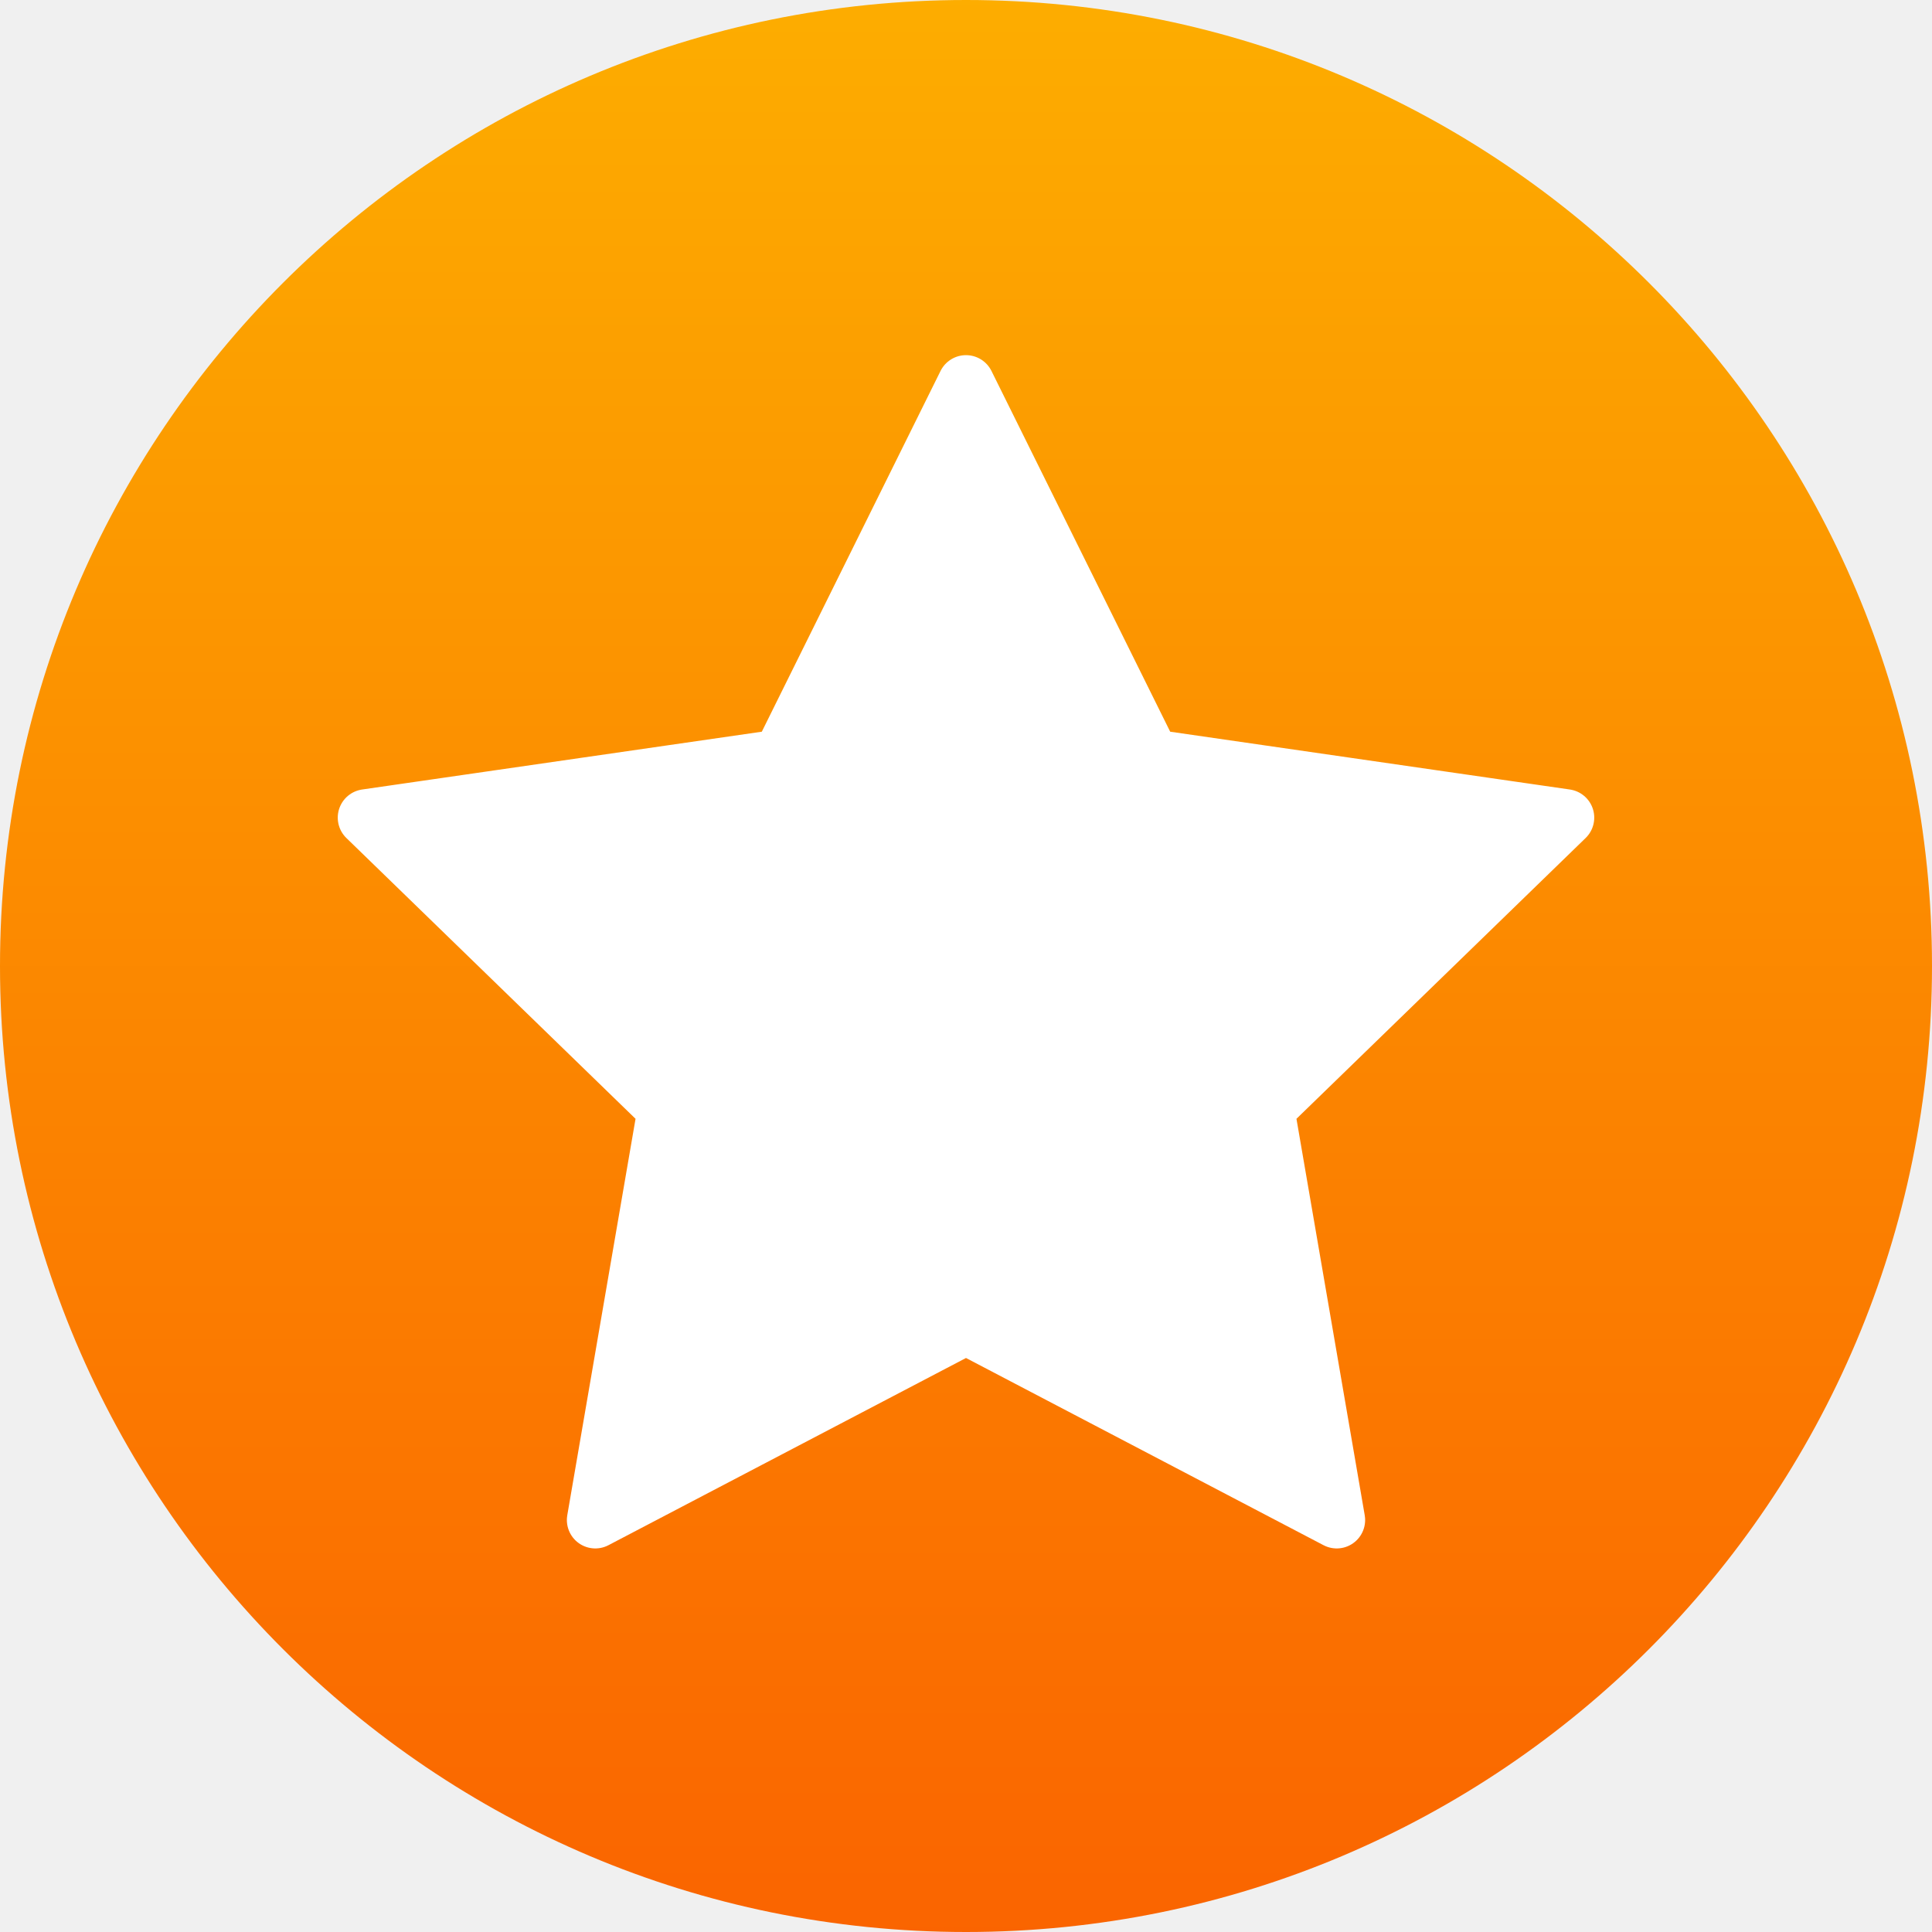
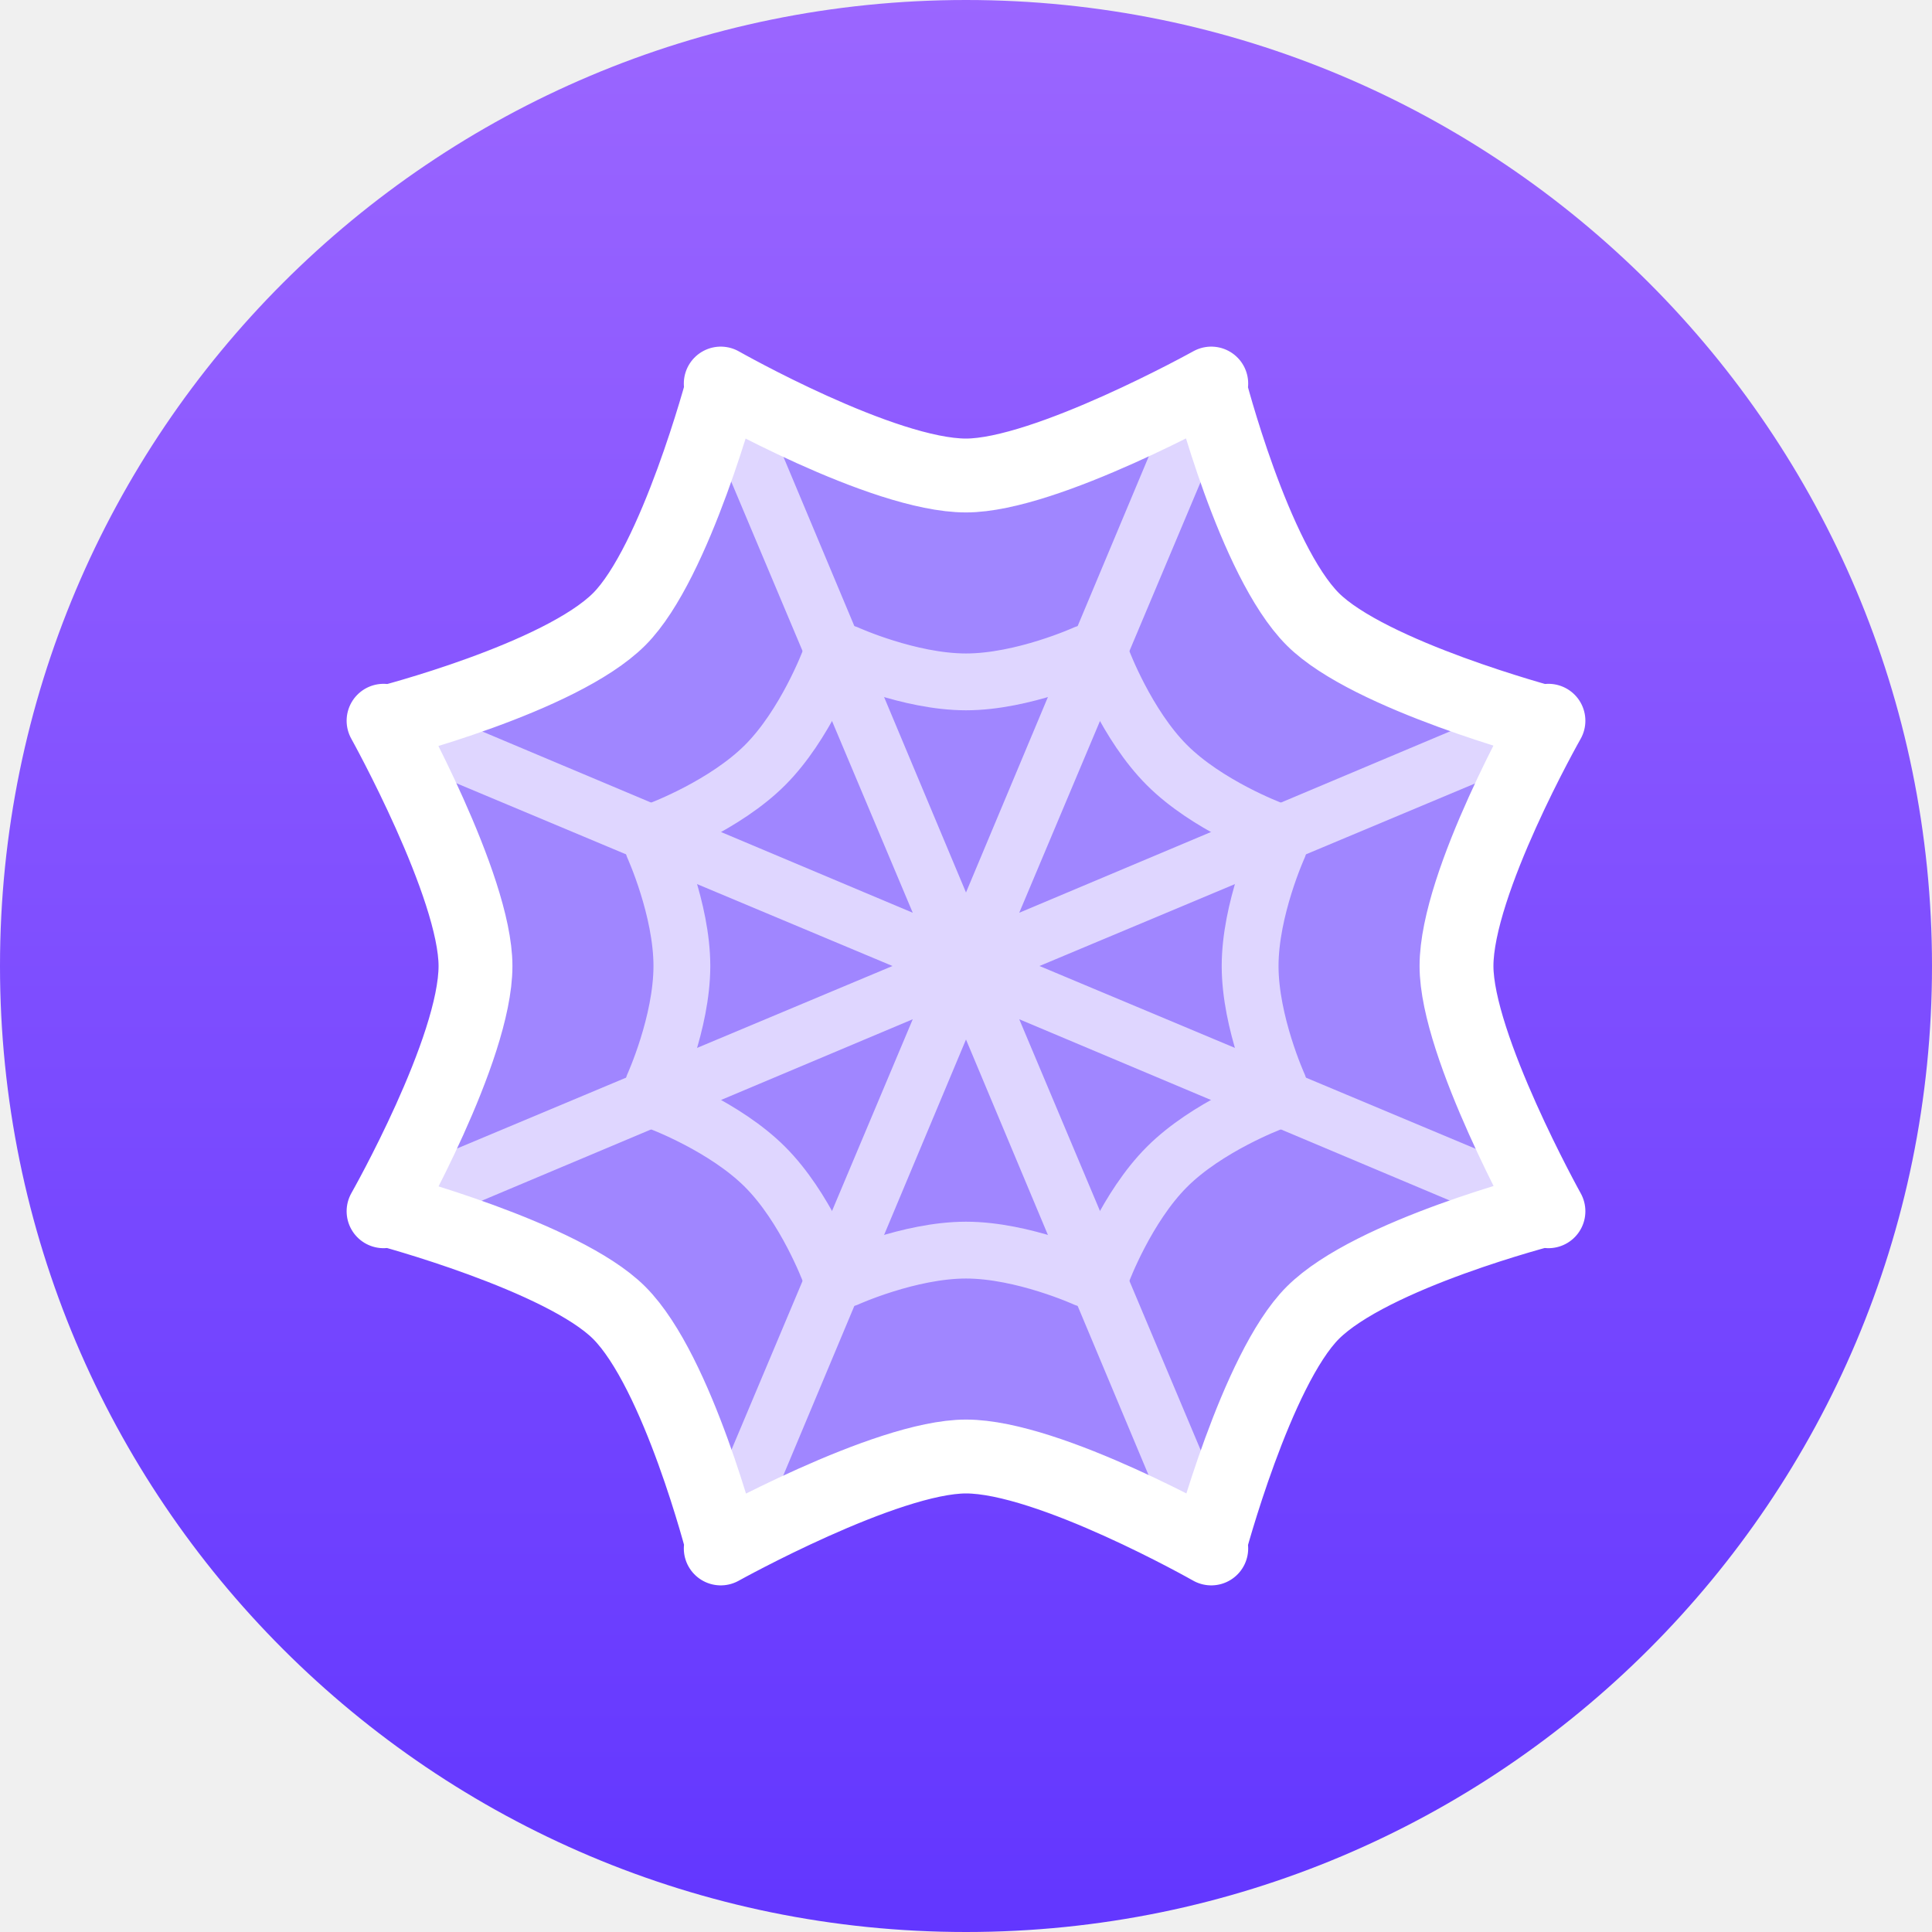
<svg xmlns="http://www.w3.org/2000/svg" viewBox="0 0 34 34">
  <defs>
    <linearGradient x1="50%" y1="0%" x2="50%" y2="100%" id="a">
-       <stop stop-color="#FDAD00" offset="0%" />
-       <stop stop-color="#FA6400" offset="100%" />
+       <stop stop-color="#9B66FF" offset="0%" />
+       <stop stop-color="#6236FF" offset="100%" />
    </linearGradient>
  </defs>
-   <g transform="translate(-20, -500) translate(20, 500)" fill="none" fill-rule="evenodd">
+   <g transform="translate(-20, -560) translate(20, 560)" fill="none" fill-rule="evenodd">
    <circle cx="17" cy="17" r="17" fill="url(#a)" />
-     <polygon points="11 17.334 4.476 20.75 5.722 13.514 .444 8.389 7.738 7.334 11 .75 14.262 7.334 21.556 8.389 16.278 13.514 17.524 20.75" transform="translate(6, 6)" stroke-linecap="round" stroke="#FFFFFF" fill="#FFFFFF" stroke-linejoin="round" />
+     <g transform="translate(3, 2)">
+       <g transform="translate(3, 4)">
+         <path d="M1,7 C3.5,5 6,6 7,1 C7,1 11,3.5 15,1 C15,1 17.5,7 21,7 C21,7 18.5,10.5 21,15 C21,15 16.5,15.5 15.5,21 C15.5,21 10.5,18 7,21 C7,21 6.5,17 1,15.5 C1,14.5 4,11 1,7 Z" fill="#A086FF" />
+         <g transform="translate(1, 1)" stroke="#DFD6FF" stroke-linecap="round">
+           <path d="M14,0.5 L10,10 L6,0.5 M19.468,6.032 L10,10 L13.968,0.532 M19.5,14 L10,10 L19.5,6 M13.968,19.468 L10,10 L19.468,13.968 M6,19.5 L10,10 L14,19.5 M0.532,13.968 L10,10 L6.032,19.468 M0.5,6 L10,10 L0.5,14 M6.032,0.532 L10,10 L0.532,6.032" stroke-linejoin="round" />
+           <path d="M7.9,4.5 C7.9,4.5 9,5 10,5 C11,5 12.1,4.5 12.1,4.5 M12.404,4.626 C12.404,4.626 12.828,5.757 13.536,6.464 C14.243,7.172 15.374,7.596 15.374,7.596 M15.5,7.9 C15.5,7.9 15,9 15,10 C15,11 15.5,12.1 15.5,12.1 M15.374,12.404 C15.374,12.404 14.243,12.828 13.536,13.536 C12.828,14.243 12.404,15.374 12.404,15.374 M12.1,15.5 C12.1,15.5 11,15 10,15 C9,15 7.9,15.5 7.9,15.5 M7.596,15.374 C7.596,15.374 7.172,14.243 6.464,13.536 C5.757,12.828 4.626,12.404 4.626,12.404 M4.5,12.1 C4.5,12.1 5,11 5,10 C5,9 4.5,7.9 4.5,7.9 M4.626,7.596 C4.626,7.596 5.757,7.172 6.464,6.464 C7.172,5.757 7.596,4.626 7.596,4.626" />
+         </g>
+         <path d="M6.684,0.75 C6.684,0.75 9.531,2.368 11,2.368 C12.408,2.368 15.316,0.75 15.316,0.75 M15.281,0.785 C15.281,0.785 16.065,3.858 17.103,4.897 C18.099,5.892 21.215,6.719 21.215,6.719 M21.25,6.684 C21.25,6.684 19.632,9.531 19.632,11 C19.632,12.408 21.25,15.316 21.25,15.316 M21.215,15.281 C21.215,15.281 18.142,16.065 17.103,17.103 C16.108,18.099 15.281,21.215 15.281,21.215 M15.316,21.25 C15.316,21.25 12.469,19.632 11,19.632 C9.592,19.632 6.684,21.25 6.684,21.25 M6.719,21.215 C6.719,21.215 5.935,18.142 4.897,17.103 C3.901,16.108 0.785,15.281 0.785,15.281 M0.75,15.316 C0.75,15.316 2.368,12.469 2.368,11 C2.368,9.592 0.75,6.684 0.75,6.684 M0.785,6.719 C0.785,6.719 3.858,5.935 4.897,4.897 C5.892,3.901 6.719,0.785 6.719,0.785" stroke="#FFFFFF" stroke-width="1.3" stroke-linecap="round" />
+       </g>
+     </g>
  </g>
</svg>
